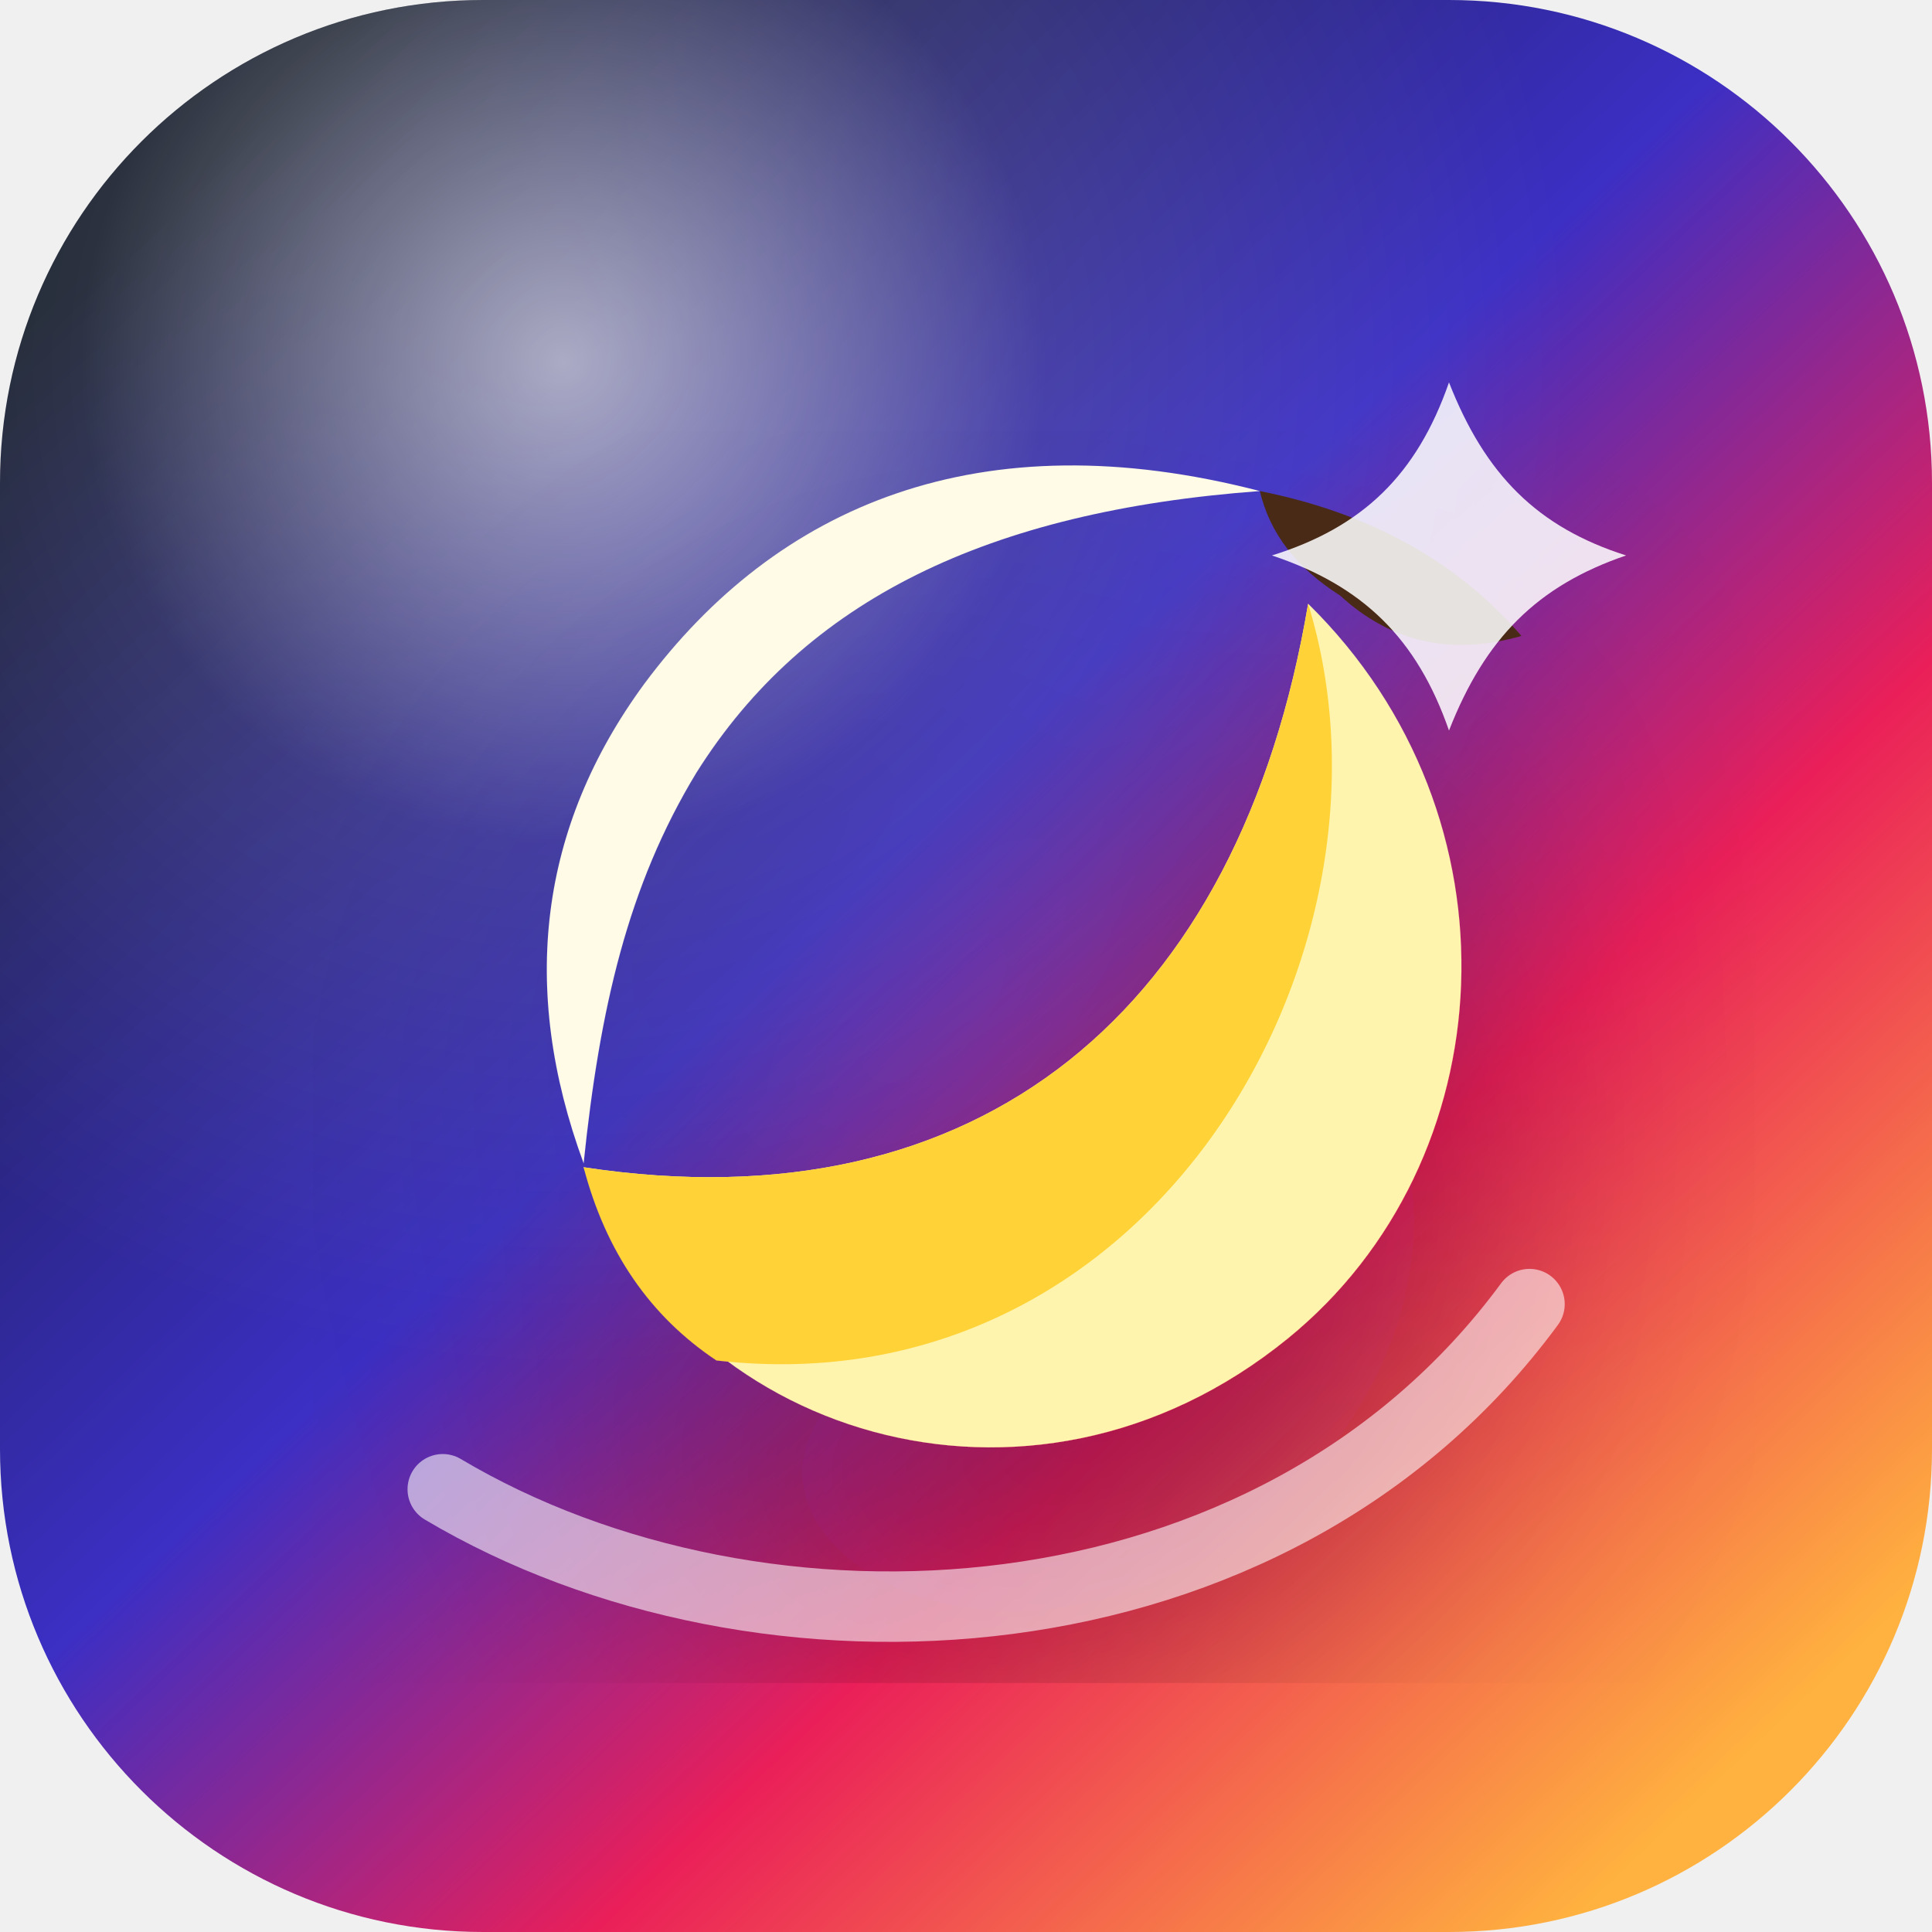
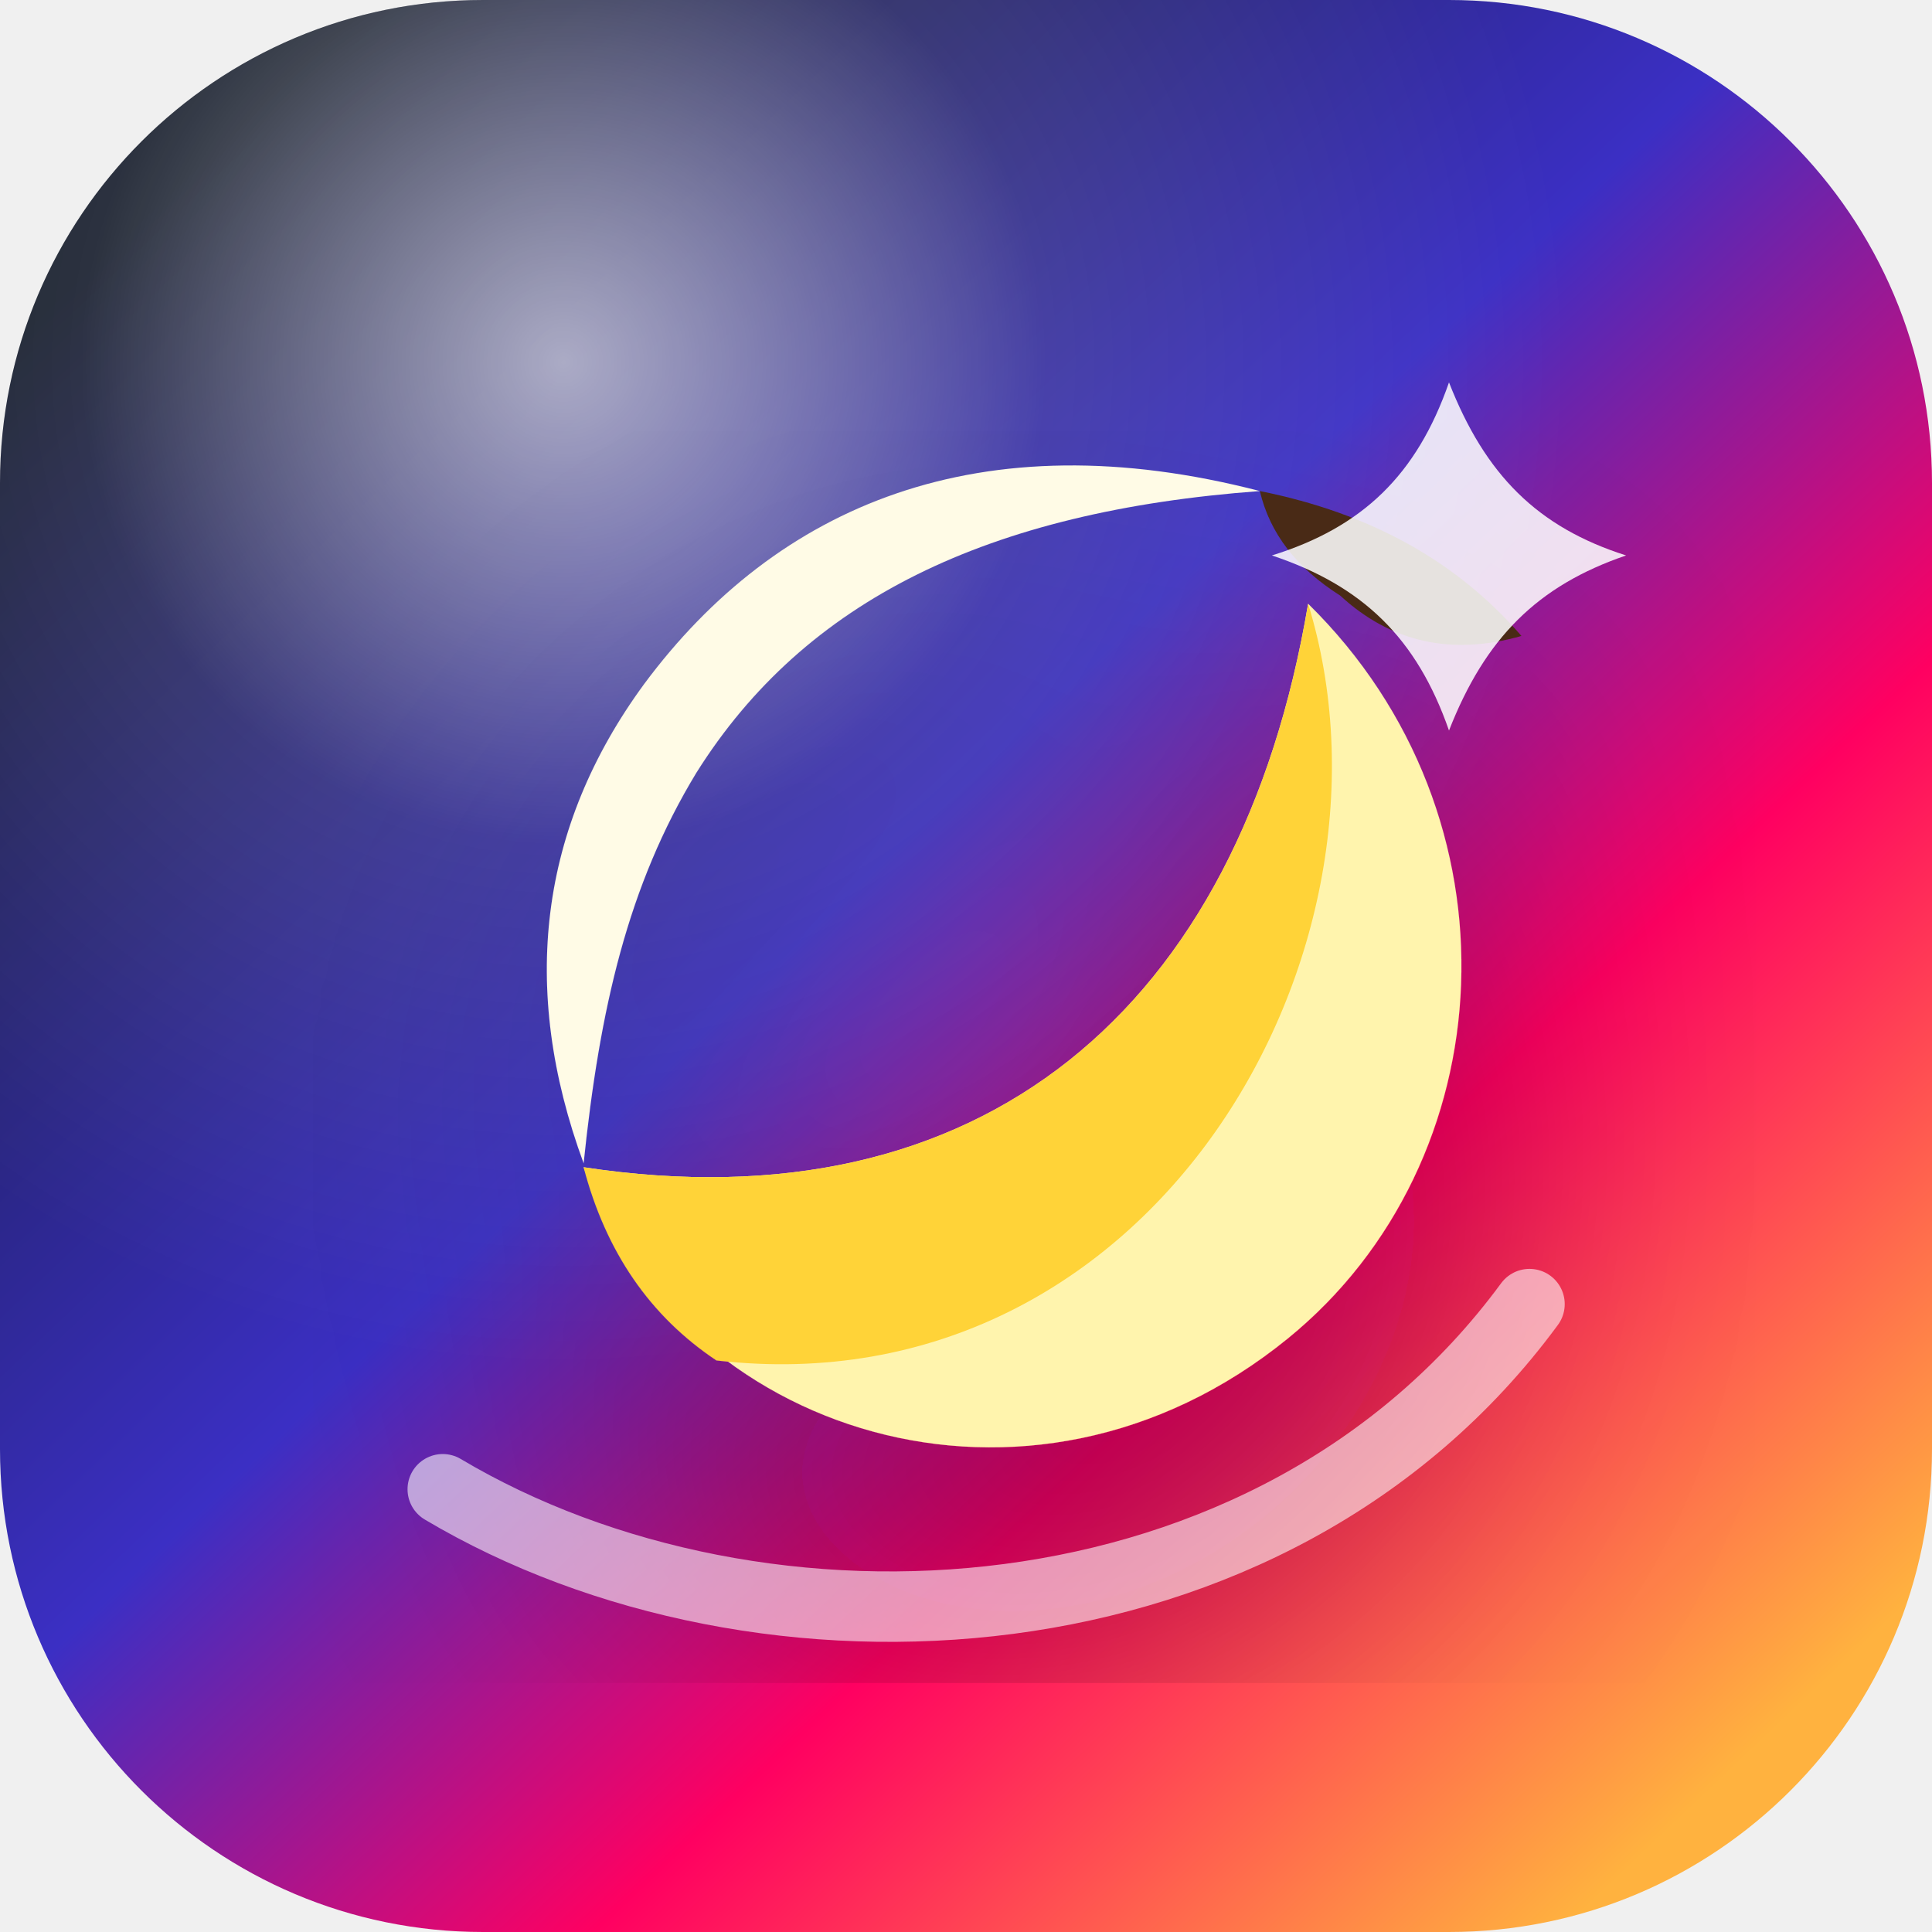
<svg xmlns="http://www.w3.org/2000/svg" viewBox="0 0 96 96" role="img" aria-label="Nano Banana Pro model icon">
  <defs>
    <linearGradient id="bg" x1="10" y1="8" x2="86" y2="88" gradientUnits="userSpaceOnUse">
      <stop offset="0" stop-color="#111827" />
      <stop offset="0.44" stop-color="#3b2fc4" />
-       <stop offset="0.7" stop-color="#ea1f59" />
+       <stop offset="0.7" stop-color="#FF0061" />
      <stop offset="1" stop-color="#ffb23f" />
    </linearGradient>
    <radialGradient id="shine" cx="28" cy="18" r="50" gradientUnits="userSpaceOnUse">
      <stop offset="0" stop-color="#fff" stop-opacity=".62" />
      <stop offset=".48" stop-color="#fff" stop-opacity=".11" />
      <stop offset="1" stop-color="#fff" stop-opacity="0" />
    </radialGradient>
    <filter id="shadow" x="-24%" y="-24%" width="148%" height="148%">
      <feDropShadow dx="0" dy="10" stdDeviation="8" flood-color="#020617" flood-opacity=".34" />
    </filter>
  </defs>
  <rect width="96" height="96" rx="24" fill="url(#bg)" />
  <rect width="96" height="96" rx="24" fill="url(#shine)" />
  <g filter="url(#shadow)">
    <path d="M29 58c4.6 13.2 22.1 19 35 8.5 10.8-8.8 11.8-25.9 1-36.5-3.4 20.2-16.3 31-36 28Z" fill="#fff4ad" />
    <path d="M29 58c19.7 3 32.6-7.8 36-28 5.3 17.2-7.7 40.1-29.4 37.6-3.3-2.2-5.5-5.4-6.6-9.6Z" fill="#ffd338" />
    <path d="M32 34c6.6-8.9 16.7-13.2 30.6-9.6-13.5 1-22.6 5.4-28 14-3.4 5.6-4.8 11.7-5.6 19.4-3.2-8.7-2.2-16.7 3-23.8Z" fill="#fffbe6" />
    <path d="M62.6 24.4c5.5 1.1 9.8 3.5 13 7.2-3.5 1-6.5.3-9-2-2.2-1.4-3.5-3.1-4-5.2Z" fill="#4a2a16" />
  </g>
  <path d="M22 74c15.8 9.4 41.2 8.2 54-9.2" fill="none" stroke="#fff" stroke-opacity=".58" stroke-width="3.5" stroke-linecap="round" />
  <path d="M72 19c1.8 4.6 4.4 7.2 8.8 8.6-4.4 1.5-7 4.1-8.8 8.7-1.6-4.6-4.3-7.2-8.8-8.7 4.5-1.4 7.2-4 8.8-8.6Z" fill="#fff" opacity=".86" />
</svg>
